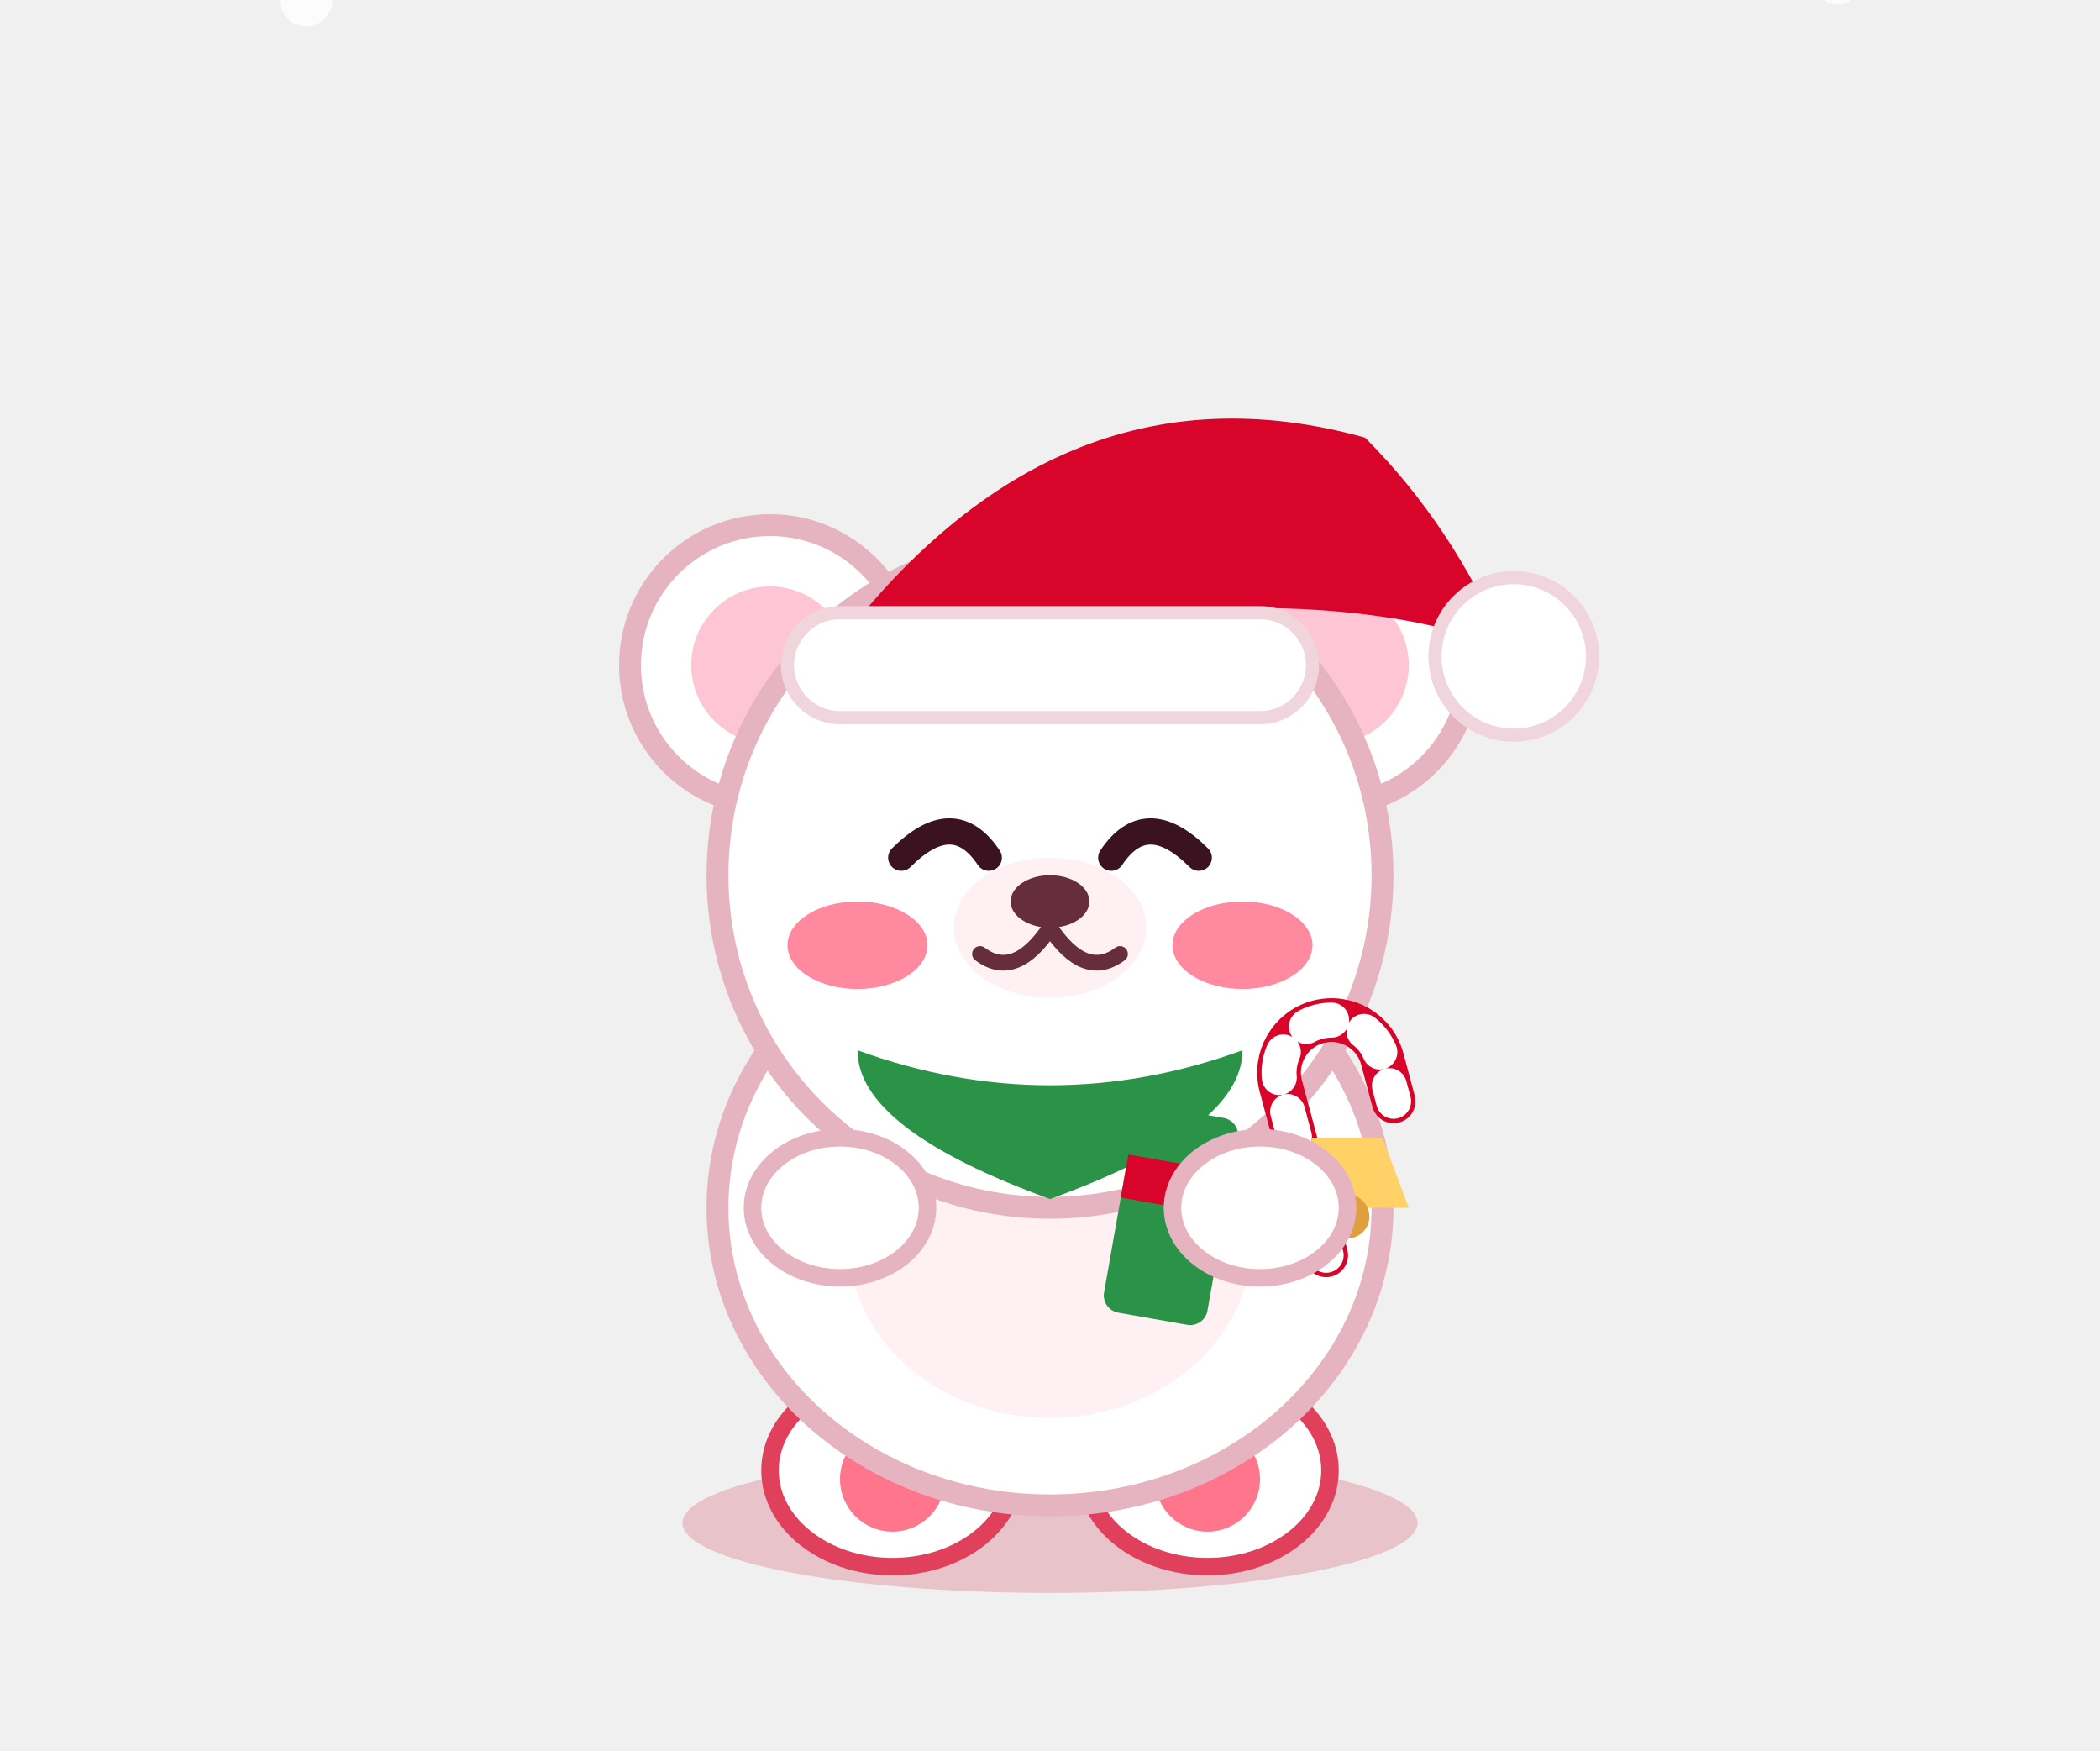
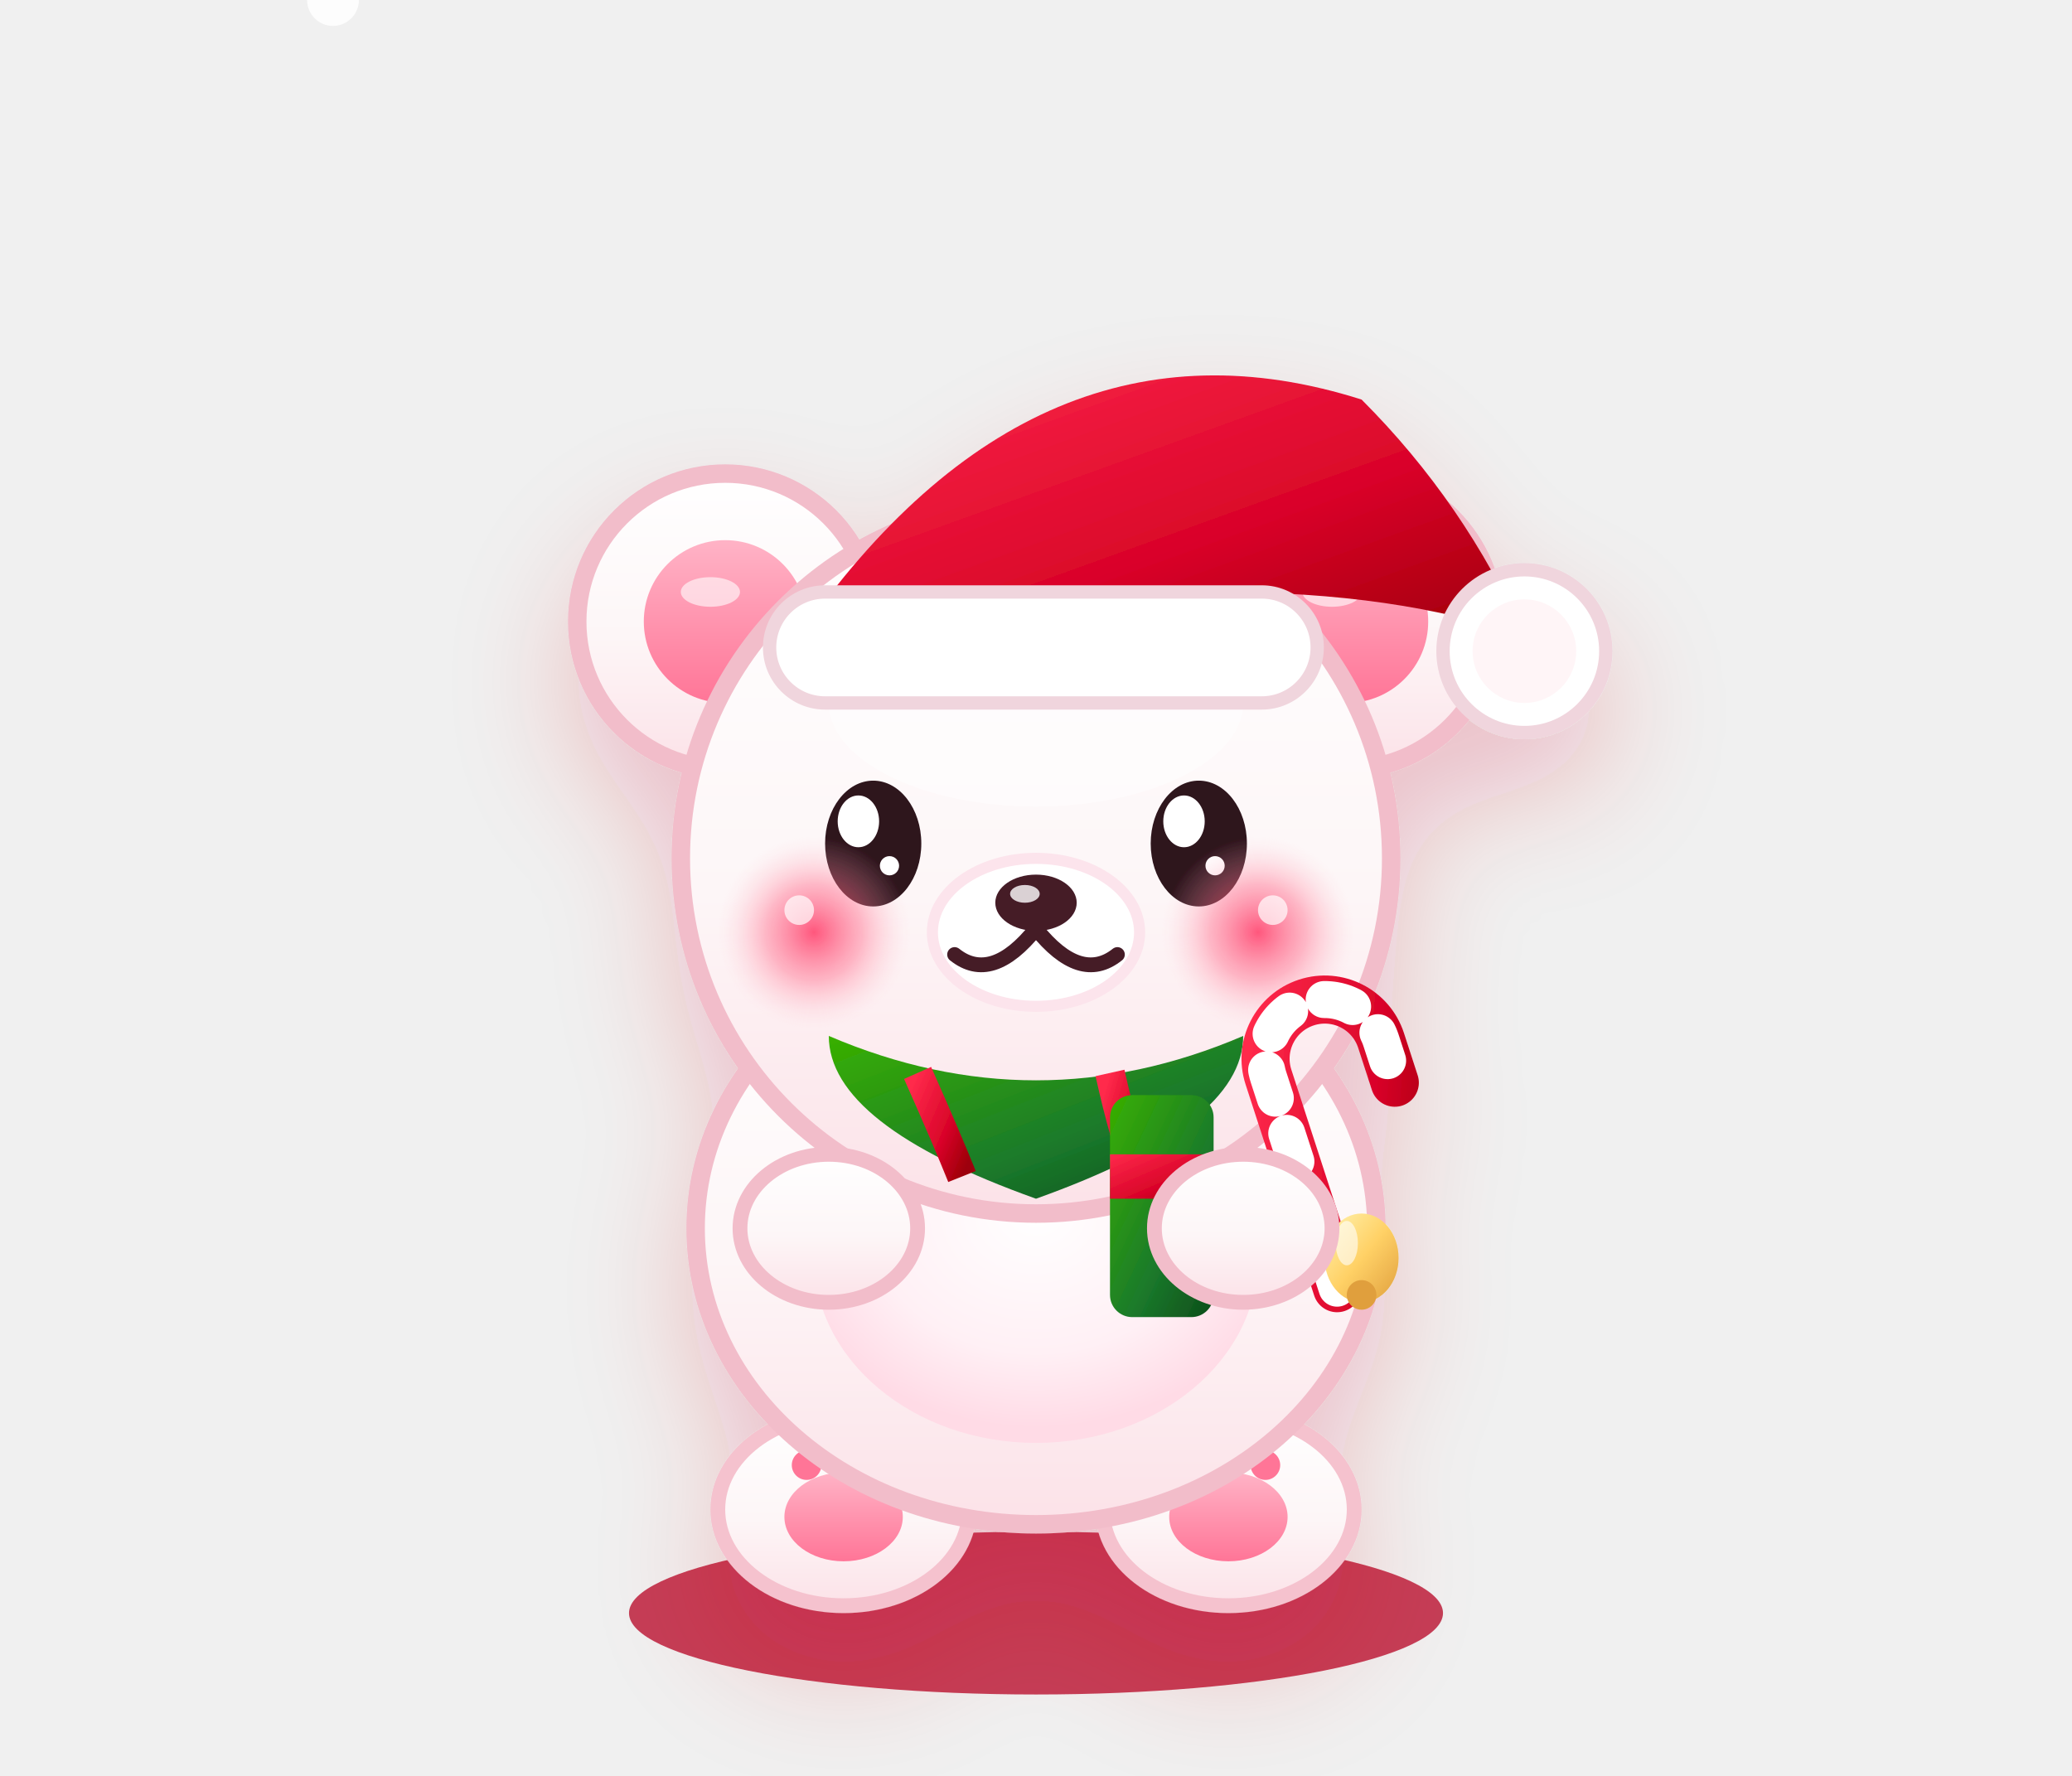
- <svg xmlns="http://www.w3.org/2000/svg" viewBox="0 0 240 200" width="240" height="200">
+ <svg xmlns="http://www.w3.org/2000/svg" viewBox="0 0 280 240" width="280" height="240">
  <defs>
+     <linearGradient id="furGrad" x1="0%" y1="0%" x2="0%" y2="100%">
+       <stop offset="0%" stop-color="#ffffff" />
+       <stop offset="55%" stop-color="#fdf6f7" />
+       <stop offset="100%" stop-color="#fce2e8" />
+     </linearGradient>
+     <radialGradient id="bellyGrad" cx="50%" cy="38%" r="58%">
+       <stop offset="0%" stop-color="#ffffff" />
+       <stop offset="65%" stop-color="#fff0f5" />
+       <stop offset="100%" stop-color="#ffdbe6" />
+     </radialGradient>
+     <linearGradient id="innerEarGrad" x1="0%" y1="0%" x2="0%" y2="100%">
+       <stop offset="0%" stop-color="#ffb3c6" />
+       <stop offset="100%" stop-color="#ff7597" />
+     </linearGradient>
+     <radialGradient id="blushGrad" cx="50%" cy="50%" r="50%">
+       <stop offset="0%" stop-color="#ff3b68" stop-opacity="0.85" />
+       <stop offset="50%" stop-color="#ff6b8b" stop-opacity="0.45" />
+       <stop offset="100%" stop-color="#ffccd5" stop-opacity="0" />
+     </radialGradient>
+     <linearGradient id="santaRed" x1="0%" y1="0%" x2="100%" y2="100%">
+       <stop offset="0%" stop-color="#ff2a4b" />
+       <stop offset="60%" stop-color="#d90429" />
+       <stop offset="100%" stop-color="#9d0208" />
+     </linearGradient>
+     <linearGradient id="scarfGreen" x1="0%" y1="0%" x2="100%" y2="100%">
+       <stop offset="0%" stop-color="#38b000" />
+       <stop offset="60%" stop-color="#1b7a2b" />
+       <stop offset="100%" stop-color="#0d4d1a" />
+     </linearGradient>
+     <linearGradient id="goldBell" x1="0%" y1="0%" x2="100%" y2="100%">
+       <stop offset="0%" stop-color="#fff3b0" />
+       <stop offset="50%" stop-color="#ffd166" />
+       <stop offset="100%" stop-color="#e09f3e" />
+     </linearGradient>
+     <filter id="premiumGlow" x="-20%" y="-20%" width="140%" height="140%">
+       <feDropShadow dx="0" dy="8" stdDeviation="8" flood-color="#d90429" flood-opacity="0.2" />
+     </filter>
    <style>
-       @keyframes jump {
+       @keyframes bearJump {
        0%, 100% { transform: translateY(0px) scale(1, 1); }
-         30% { transform: translateY(-22px) scale(0.96, 1.04); }
-         55% { transform: translateY(4px) scale(1.06, 0.94); }
-         70% { transform: translateY(-8px) scale(0.98, 1.02); }
+         25% { transform: translateY(-28px) scale(0.97, 1.05); }
+         50% { transform: translateY(-34px) scale(0.96, 1.06) rotate(1.5deg); }
+         75% { transform: translateY(6px) scale(1.08, 0.92) rotate(-0.5deg); }
+         88% { transform: translateY(-6px) scale(0.99, 1.01); }
      }
-       @keyframes snowFloat {
+ 
+       @keyframes groundShadow {
+         0%, 100% { transform: scale(1, 1); opacity: 0.35; }
+         25%, 50% { transform: scale(0.72, 0.65); opacity: 0.16; }
+         75% { transform: scale(1.2, 1.15); opacity: 0.48; }
+       }
+ 
+       @keyframes snowDrift {
        0% { transform: translateY(-10px) translateX(0); opacity: 0; }
-         30% { opacity: 0.9; }
-         100% { transform: translateY(180px) translateX(15px); opacity: 0; }
+         20% { opacity: 0.9; }
+         80% { opacity: 0.85; }
+         100% { transform: translateY(220px) translateX(20px); opacity: 0; }
      }
-       @keyframes bellTinkle {
-         0%, 100% { transform: rotate(-8deg); }
-         50% { transform: rotate(10deg); }
+ 
+       @keyframes bellRing {
+         0%, 100% { transform: rotate(-10deg); }
+         50% { transform: rotate(12deg); }
      }
-       .bear-group {
-         animation: jump 1.15s cubic-bezier(0.28, 0.84, 0.42, 1) infinite;
-         transform-origin: 120px 170px;
+ 
+       @keyframes scarfSway {
+         0%, 100% { transform: rotate(8deg); }
+         50% { transform: rotate(18deg); }
      }
-       .snow-1 { animation: snowFloat 3.2s linear infinite; }
-       .snow-2 { animation: snowFloat 4.1s linear infinite 1.2s; }
-       .snow-3 { animation: snowFloat 2.9s linear infinite 2s; }
-       .bell { animation: bellTinkle 0.8s ease-in-out infinite; transform-origin: 154px 132px; }
+ 
+       @keyframes eyeBlink {
+         0%, 93%, 97%, 100% { transform: scaleY(1); }
+         95% { transform: scaleY(0.08); }
+       }
+ 
+       .bear-jumping-rig {
+         animation: bearJump 1.25s cubic-bezier(0.3, 0.8, 0.4, 1) infinite;
+         transform-origin: 140px 210px;
+       }
+       .ground-shadow-anim {
+         animation: groundShadow 1.25s cubic-bezier(0.3, 0.8, 0.4, 1) infinite;
+         transform-origin: 140px 218px;
+       }
+       .snow-1 { animation: snowDrift 3.5s linear infinite; }
+       .snow-2 { animation: snowDrift 4.8s linear infinite 1.5s; }
+       .snow-3 { animation: snowDrift 3.1s linear infinite 2.3s; }
+       .bell-anim {
+         animation: bellRing 0.8s ease-in-out infinite;
+         transform-origin: 184px 170px;
+       }
+       .scarf-anim {
+         animation: scarfSway 1.25s ease-in-out infinite;
+         transform-origin: 154px 146px;
+       }
+       .eye-blink-anim {
+         animation: eyeBlink 3.8s ease-in-out infinite;
+         transform-origin: 140px 115px;
+       }
    </style>
  </defs>
-   <g fill="#ffffff" opacity="0.8">
-     <circle cx="35" cy="0" r="3" class="snow-1" />
-     <circle cx="85" cy="-5" r="2" class="snow-2" />
-     <circle cx="165" cy="-8" r="3.5" class="snow-3" />
-     <circle cx="210" cy="-2" r="2.5" class="snow-1" />
+   <g fill="#ffffff" opacity="0.85">
+     <circle cx="45" cy="0" r="3.5" class="snow-1" />
+     <circle cx="95" cy="-8" r="2.5" class="snow-2" />
+     <circle cx="185" cy="-5" r="3.8" class="snow-3" />
+     <circle cx="235" cy="-10" r="2.8" class="snow-1" />
+     <circle cx="65" cy="-15" r="2" class="snow-3" />
+     <circle cx="210" cy="-3" r="2" class="snow-2" />
  </g>
-   <g class="bear-group">
-     <ellipse cx="120" cy="174" rx="42" ry="8" fill="#d85a73" opacity="0.3" />
-     <ellipse cx="102" cy="168" rx="14" ry="11" fill="#ffffff" stroke="#e0405b" stroke-width="2" />
-     <circle cx="102" cy="169" r="6" fill="#ff758c" />
-     <ellipse cx="138" cy="168" rx="14" ry="11" fill="#ffffff" stroke="#e0405b" stroke-width="2" />
-     <circle cx="138" cy="169" r="6" fill="#ff758c" />
-     <ellipse cx="120" cy="138" rx="38" ry="34" fill="#ffffff" stroke="#e5b4c0" stroke-width="2.5" />
-     <ellipse cx="120" cy="142" rx="23" ry="20" fill="#fff0f3" />
-     <circle cx="88" cy="76" r="16" fill="#ffffff" stroke="#e5b4c0" stroke-width="2.5" />
-     <circle cx="88" cy="76" r="9" fill="#fec5d4" />
-     <circle cx="152" cy="76" r="16" fill="#ffffff" stroke="#e5b4c0" stroke-width="2.5" />
-     <circle cx="152" cy="76" r="9" fill="#fec5d4" />
-     <circle cx="120" cy="100" r="38" fill="#ffffff" stroke="#e5b4c0" stroke-width="2.5" />
+   <ellipse cx="140" cy="218" rx="55" ry="11" fill="#c43d56" class="ground-shadow-anim" />
+   <g class="bear-jumping-rig" filter="url(#premiumGlow)">
+     <g id="feet">
+       <ellipse cx="114" cy="204" rx="17" ry="13" fill="url(#furGrad)" stroke="#f5c2ce" stroke-width="2" />
+       <ellipse cx="114" cy="205" rx="8" ry="6" fill="url(#innerEarGrad)" />
+       <circle cx="109" cy="198" r="2" fill="#ff7597" />
+       <circle cx="114" cy="196" r="2" fill="#ff7597" />
+       <circle cx="119" cy="198" r="2" fill="#ff7597" />
+       <ellipse cx="166" cy="204" rx="17" ry="13" fill="url(#furGrad)" stroke="#f5c2ce" stroke-width="2" />
+       <ellipse cx="166" cy="205" rx="8" ry="6" fill="url(#innerEarGrad)" />
+       <circle cx="161" cy="198" r="2" fill="#ff7597" />
+       <circle cx="166" cy="196" r="2" fill="#ff7597" />
+       <circle cx="171" cy="198" r="2" fill="#ff7597" />
+     </g>
+     <ellipse cx="140" cy="166" rx="46" ry="40" fill="url(#furGrad)" stroke="#f2bdca" stroke-width="2.5" />
+     <ellipse cx="140" cy="170" rx="30" ry="25" fill="url(#bellyGrad)" />
+     <circle cx="98" cy="84" r="20" fill="url(#furGrad)" stroke="#f2bdca" stroke-width="2.5" />
+     <circle cx="98" cy="84" r="11" fill="url(#innerEarGrad)" />
+     <ellipse cx="96" cy="80" rx="4" ry="2" fill="#ffffff" opacity="0.6" />
+     <circle cx="182" cy="84" r="20" fill="url(#furGrad)" stroke="#f2bdca" stroke-width="2.5" />
+     <circle cx="182" cy="84" r="11" fill="url(#innerEarGrad)" />
+     <ellipse cx="180" cy="80" rx="4" ry="2" fill="#ffffff" opacity="0.6" />
+     <circle cx="140" cy="116" r="48" fill="url(#furGrad)" stroke="#f2bdca" stroke-width="2.5" />
+     <ellipse cx="140" cy="95" rx="28" ry="14" fill="#ffffff" opacity="0.45" />
    <g>
-       <path d="M 94 76 Q 120 40 156 50 Q 166 60 172 74 Q 146 64 94 76 Z" fill="#d90429" />
-       <rect x="90" y="70" width="60" height="12" rx="6" fill="#ffffff" stroke="#f0d5dd" stroke-width="1.5" />
-       <circle cx="173" cy="75" r="9" fill="#ffffff" stroke="#f0d5dd" stroke-width="1.5" />
+       <path d="M 108 86 Q 140 40 184 54 Q 198 68 206 86 Q 172 74 108 86 Z" fill="url(#santaRed)" />
+       <rect x="104" y="80" width="74" height="15" rx="7.5" fill="#ffffff" stroke="#f0d5dd" stroke-width="1.8" />
+       <circle cx="206" cy="88" r="11" fill="#ffffff" stroke="#f0d5dd" stroke-width="1.8" />
+       <circle cx="206" cy="88" r="7" fill="#fff5f7" />
    </g>
-     <path d="M 98 120 Q 120 128 142 120 Q 142 129 120 137 Q 98 129 98 120 Z" fill="#2b9348" />
-     <rect x="130" y="126" width="12" height="24" rx="2" fill="#2b9348" transform="rotate(10 130 126)" />
-     <rect x="130" y="132" width="12" height="5" fill="#d90429" transform="rotate(10 130 126)" />
-     <path d="M 103 98 Q 109 92 113 98" fill="none" stroke="#3b121f" stroke-width="3" stroke-linecap="round" />
-     <path d="M 127 98 Q 131 92 137 98" fill="none" stroke="#3b121f" stroke-width="3" stroke-linecap="round" />
-     <ellipse cx="98" cy="108" rx="8" ry="5" fill="#ff758f" opacity="0.85" />
-     <ellipse cx="142" cy="108" rx="8" ry="5" fill="#ff758f" opacity="0.85" />
-     <ellipse cx="120" cy="106" rx="11" ry="8" fill="#fff0f3" />
-     <ellipse cx="120" cy="103" rx="4.5" ry="3" fill="#662e3d" />
-     <path d="M 120 106 Q 116 112 112 109" fill="none" stroke="#662e3d" stroke-width="1.8" stroke-linecap="round" />
-     <path d="M 120 106 Q 124 112 128 109" fill="none" stroke="#662e3d" stroke-width="1.8" stroke-linecap="round" />
-     <ellipse cx="96" cy="138" rx="10" ry="8" fill="#ffffff" stroke="#e5b4c0" stroke-width="2" />
-     <g transform="translate(138, 116) rotate(-15)">
-       <path d="M 6 30 L 6 10 A 6 6 0 0 1 18 10 L 18 15" fill="none" stroke="#d90429" stroke-width="5" stroke-linecap="round" />
-       <path d="M 6 30 L 6 10 A 6 6 0 0 1 18 10 L 18 15" fill="none" stroke="#ffffff" stroke-width="4" stroke-linecap="round" stroke-dasharray="3,4" />
+     <path d="M 112 140 Q 140 152 168 140 Q 168 152 140 162 Q 112 152 112 140 Z" fill="url(#scarfGreen)" />
+     <path d="M 124 145 Q 128 154 130 159" stroke="url(#santaRed)" stroke-width="4" />
+     <path d="M 150 145 Q 152 154 154 159" stroke="url(#santaRed)" stroke-width="4" />
+     <g class="scarf-anim">
+       <rect x="150" y="148" width="14" height="30" rx="3" fill="url(#scarfGreen)" />
+       <rect x="150" y="156" width="14" height="6" fill="url(#santaRed)" />
+       <line x1="152" y1="178" x2="152" y2="182" stroke="url(#goldBell)" stroke-width="1.5" />
+       <line x1="157" y1="178" x2="157" y2="182" stroke="url(#goldBell)" stroke-width="1.5" />
+       <line x1="162" y1="178" x2="162" y2="182" stroke="url(#goldBell)" stroke-width="1.5" />
    </g>
-     <g class="bell">
-       <path d="M 150 130 L 158 130 L 161 138 L 147 138 Z" fill="#ffd166" />
-       <circle cx="154" cy="139" r="2.5" fill="#e09f3e" />
+     <g class="eye-blink-anim">
+       <g transform="translate(118, 114)">
+         <ellipse cx="0" cy="0" rx="6.5" ry="8.5" fill="#2d131b" />
+         <ellipse cx="-2" cy="-3" rx="2.8" ry="3.5" fill="#ffffff" />
+         <circle cx="2.2" cy="3" r="1.3" fill="#ffffff" />
+       </g>
+       <g transform="translate(162, 114)">
+         <ellipse cx="0" cy="0" rx="6.5" ry="8.5" fill="#2d131b" />
+         <ellipse cx="-2" cy="-3" rx="2.8" ry="3.5" fill="#ffffff" />
+         <circle cx="2.2" cy="3" r="1.3" fill="#ffffff" />
+       </g>
    </g>
-     <ellipse cx="144" cy="138" rx="10" ry="8" fill="#ffffff" stroke="#e5b4c0" stroke-width="2" />
+     <circle cx="110" cy="126" r="13" fill="url(#blushGrad)" />
+     <circle cx="170" cy="126" r="13" fill="url(#blushGrad)" />
+     <circle cx="108" cy="123" r="2" fill="#ffffff" opacity="0.7" />
+     <circle cx="172" cy="123" r="2" fill="#ffffff" opacity="0.7" />
+     <ellipse cx="140" cy="126" rx="14" ry="10" fill="#ffffff" stroke="#fce4ec" stroke-width="1.5" />
+     <ellipse cx="140" cy="122" rx="5.5" ry="3.8" fill="#441a28" />
+     <ellipse cx="138.5" cy="120.8" rx="2" ry="1.2" fill="#ffffff" opacity="0.8" />
+     <path d="M 140 125.5 Q 134 133 129 129" fill="none" stroke="#441a28" stroke-width="2" stroke-linecap="round" />
+     <path d="M 140 125.5 Q 146 133 151 129" fill="none" stroke="#441a28" stroke-width="2" stroke-linecap="round" />
+     <ellipse cx="112" cy="166" rx="12" ry="10" fill="url(#furGrad)" stroke="#f2bdca" stroke-width="2" />
+     <g transform="translate(162, 136) rotate(-18)">
+       <path d="M 6 42 L 6 12 A 8 8 0 0 1 22 12 L 22 18" fill="none" stroke="url(#santaRed)" stroke-width="6.5" stroke-linecap="round" />
+       <path d="M 6 42 L 6 12 A 8 8 0 0 1 22 12 L 22 18" fill="none" stroke="#ffffff" stroke-width="5" stroke-linecap="round" stroke-dasharray="4,5" />
+     </g>
+     <g class="bell-anim">
+       <ellipse cx="184" cy="170" rx="5" ry="6" fill="url(#goldBell)" />
+       <circle cx="184" cy="175" r="2" fill="#e09f3e" />
+       <ellipse cx="182" cy="168" rx="1.5" ry="3" fill="#ffffff" opacity="0.6" />
+     </g>
+     <ellipse cx="168" cy="166" rx="12" ry="10" fill="url(#furGrad)" stroke="#f2bdca" stroke-width="2" />
  </g>
</svg>
